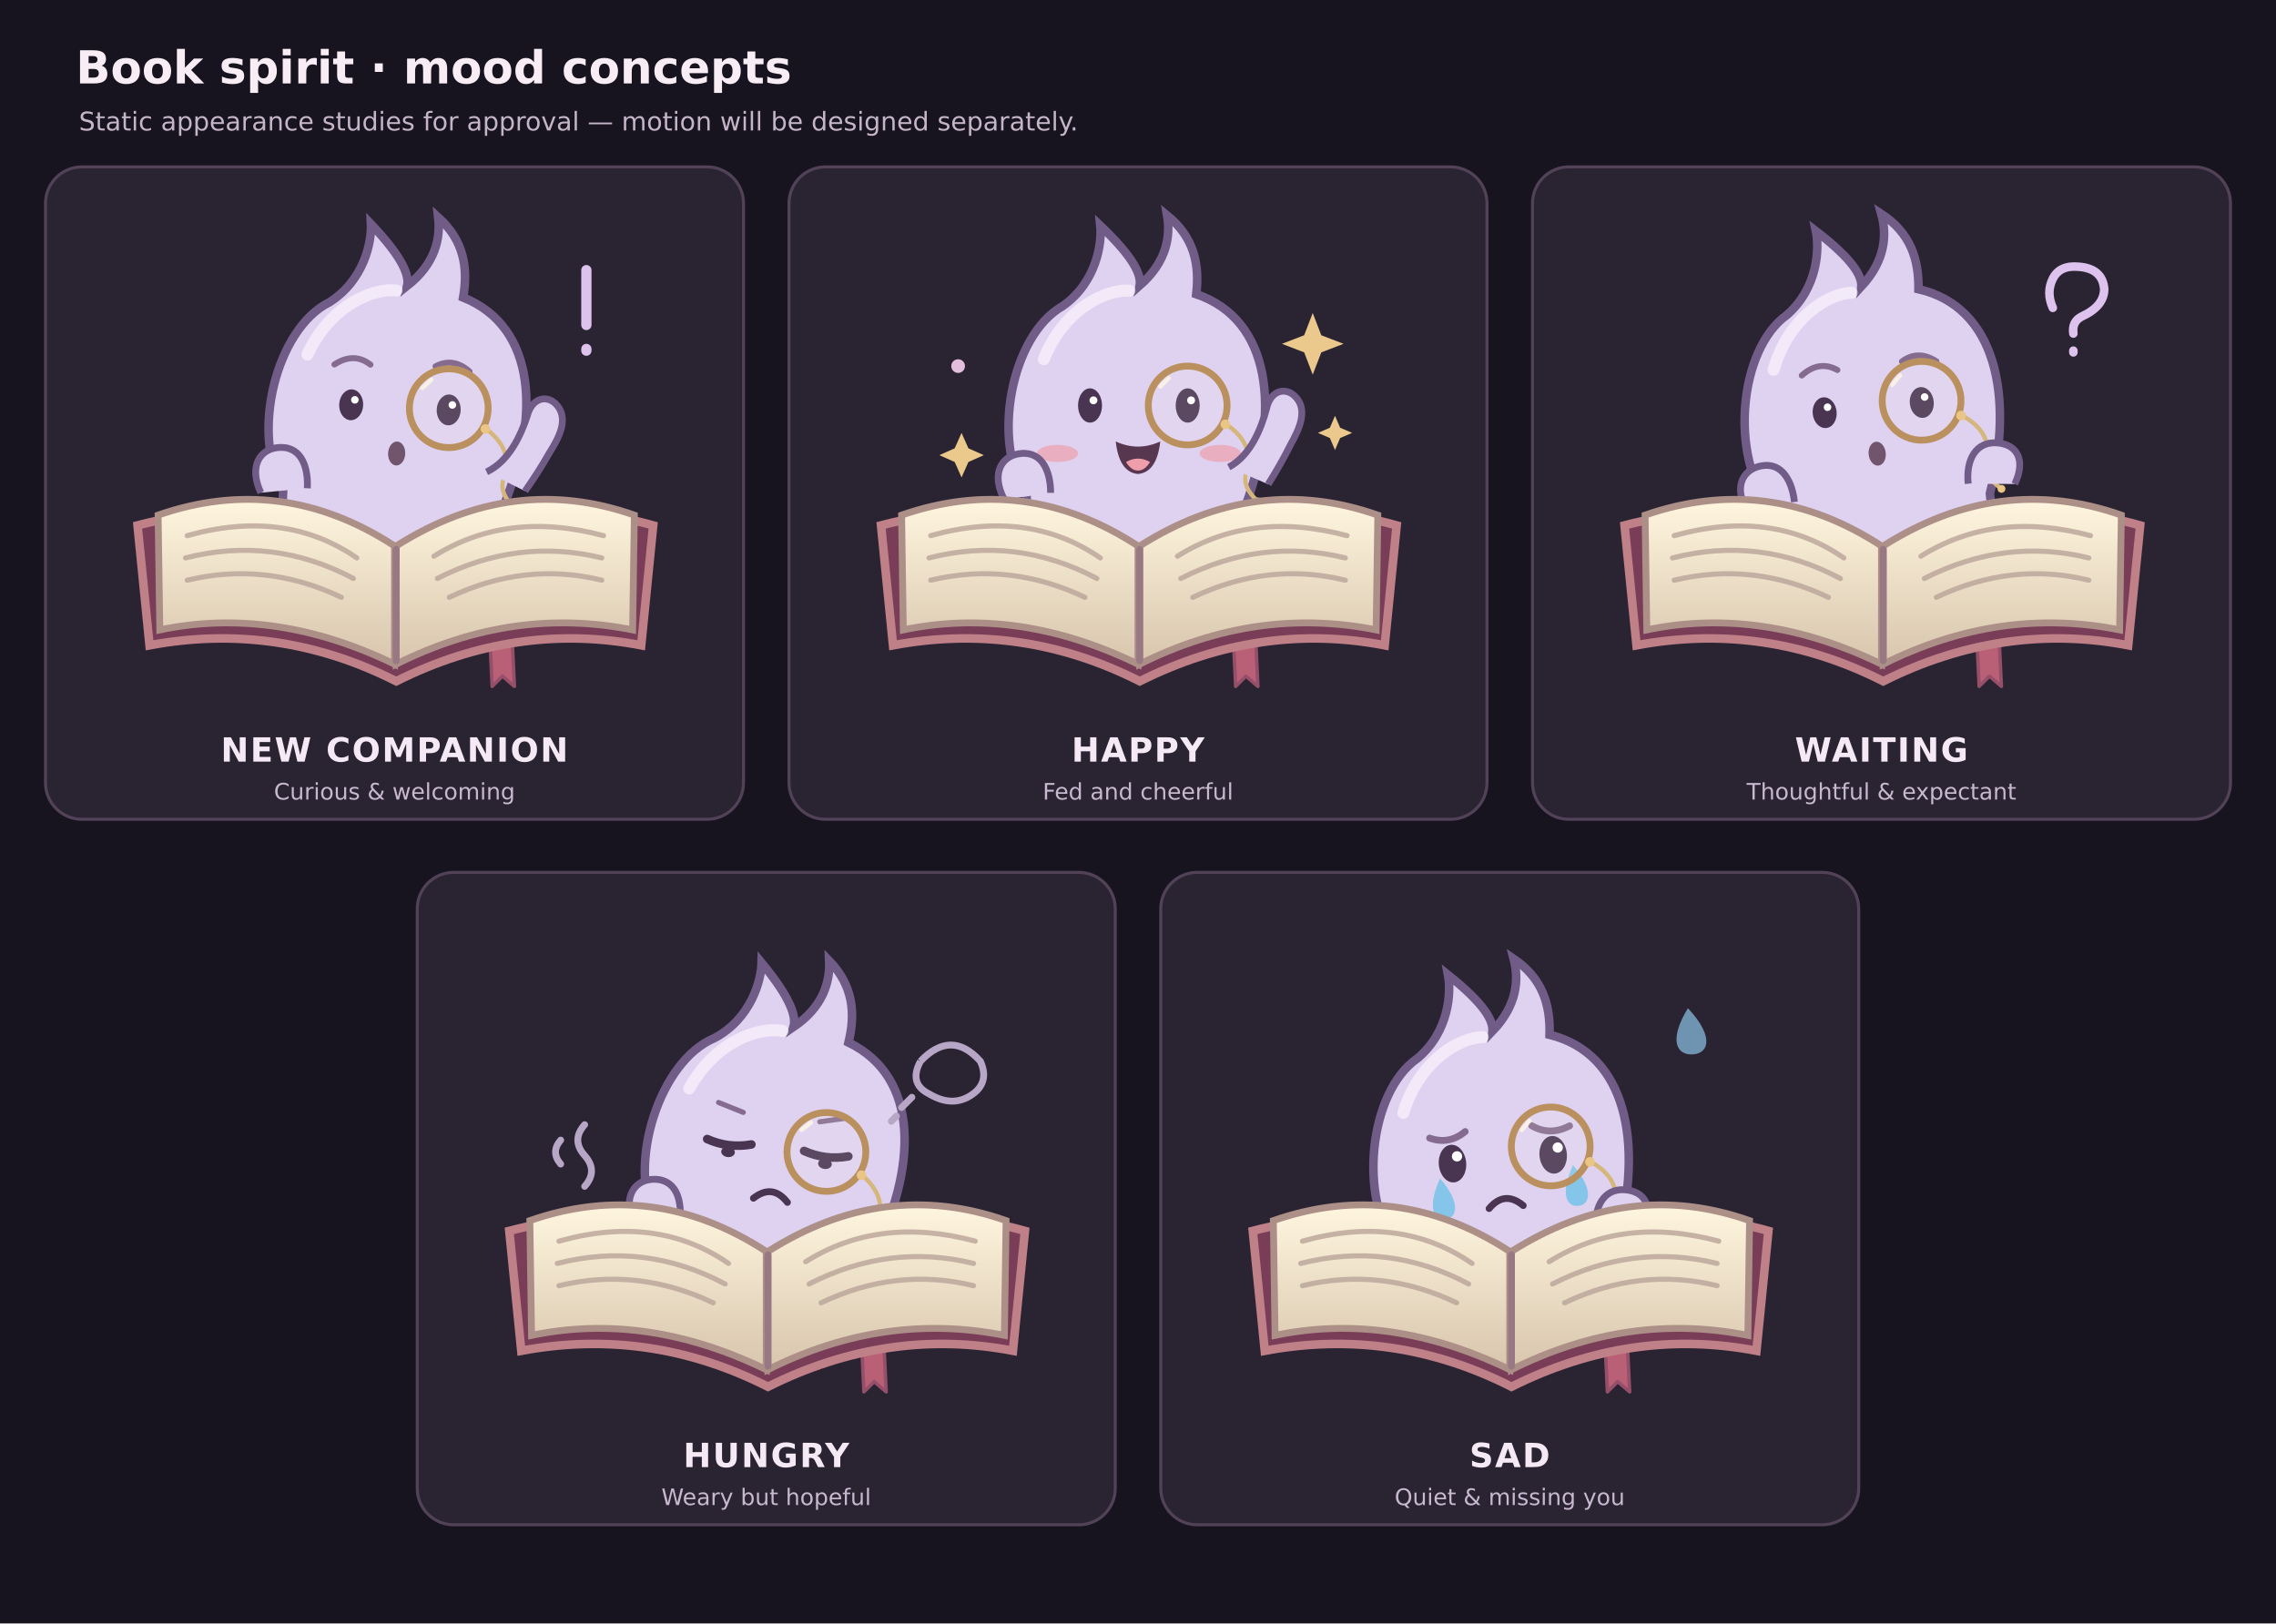
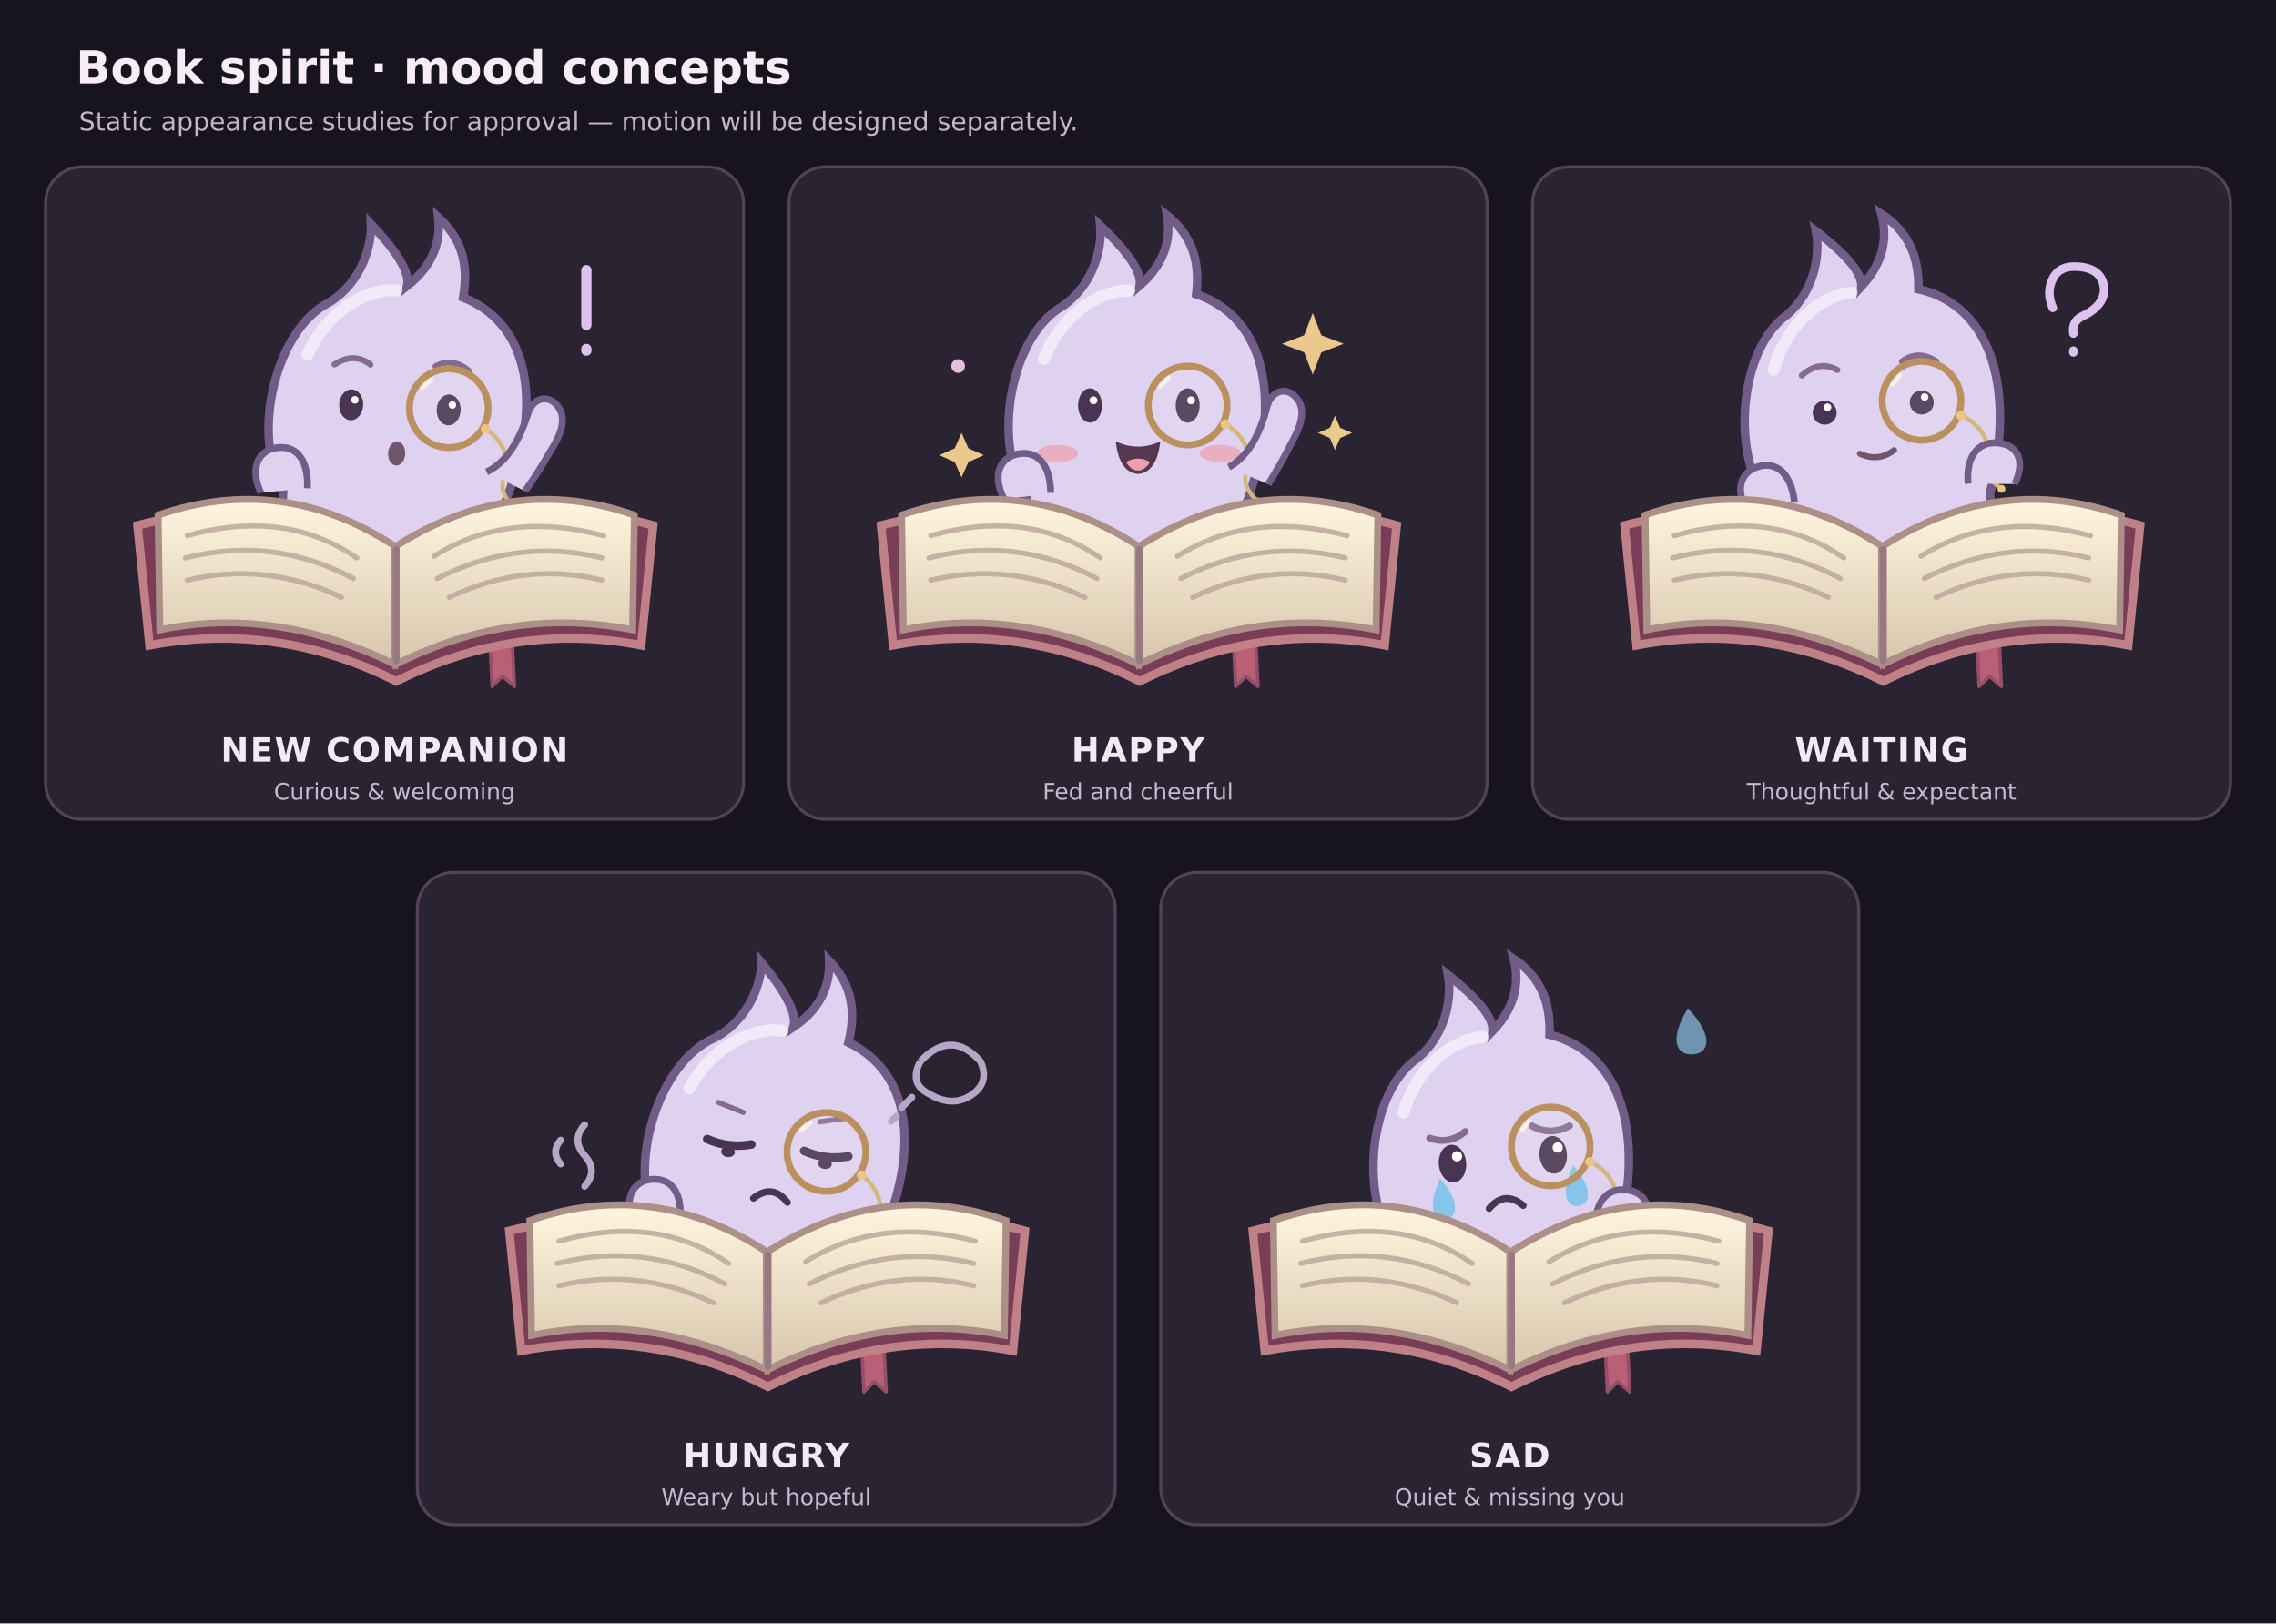
<svg xmlns="http://www.w3.org/2000/svg" width="1500" height="1070" viewBox="0 0 1500 1070">
  <defs>
    <linearGradient id="bg" x2="1" y2="1">
      <stop stop-color="#17111f" />
      <stop offset="1" stop-color="#0c0c13" />
    </linearGradient>
    <linearGradient id="card" x2="0" y2="1">
      <stop stop-color="#2a2234" />
      <stop offset="1" stop-color="#1b1926" />
    </linearGradient>
    <linearGradient id="paper" x2="0" y2="1">
      <stop stop-color="#fff6df" />
      <stop offset="1" stop-color="#d8c5ad" />
    </linearGradient>
    <radialGradient id="glow">
      <stop stop-color="#c5a0dc" stop-opacity=".24" />
      <stop offset="1" stop-color="#c5a0dc" stop-opacity="0" />
    </radialGradient>
    <style>text{font-family:DejaVu Sans,sans-serif}.title{font-size:38px;font-weight:700;fill:#f7edf4}.sub{font-size:19px;fill:#bcb0c3}.name{font-size:27px;font-weight:700;fill:#f8edf4}.caption{font-size:16px;fill:#c4b5c8}.kicker{font-size:14px;fill:#dfc8a4;letter-spacing:2px;font-weight:700}.line{fill:none;stroke-linecap:round;stroke-linejoin:round}</style>
    <clipPath id="behind-book">
      <rect x="0" y="0" width="504" height="320" />
    </clipPath>
  </defs>
  <rect width="1500" height="1070" fill="#17131f" />
  <text x="50" y="55" fill="#f8edf4" font-family="sans-serif" font-size="30" font-weight="700">Book spirit · mood concepts</text>
  <text x="52" y="86" fill="#c4b5c8" font-family="sans-serif" font-size="17">Static appearance studies for approval — motion will be designed separately.</text>
  <rect x="30" y="110" width="460" height="430" rx="24" fill="#292332" stroke="#514258" stroke-width="2" />
  <svg x="85" y="125" width="350" height="350" viewBox="97 92 310 310" overflow="visible">
    <g clip-path="url(#behind-book)">
      <g transform="rotate(3 252 270)">
        <path d="M187 271 C166 239 178 177 208 160 C228 146 231 123 230 113 C250 132 254 142 253 148 C269 134 271 119 269 107 C285 120 288 136 286 153 C330 168 335 221 315 276 L315 335 L187 335 Z" fill="#dfd2f1" stroke="#705c87" stroke-width="5" />
        <path d="M197 191 C209 161 234 150 247 151" class="line" stroke="#fff8ff" opacity=".6" stroke-width="7" />
        <ellipse cx="224" cy="219" rx="7" ry="9" fill="#493552" />
        <ellipse cx="281" cy="219" rx="7" ry="9" fill="#493552" />
        <circle cx="226" cy="216" r="2.2" fill="white" />
        <circle cx="283" cy="216" r="2.2" fill="white" />
        <ellipse cx="252" cy="246" rx="5" ry="7" fill="#70556d" />
        <path d="M213 196 Q224 188 234 195 M272 194 Q282 188 292 196" class="line" stroke="#856b8f" stroke-width="3.5" />
        <circle cx="281" cy="218" r="23" fill="#fff7ef" fill-opacity=".10" stroke="#b9905e" stroke-width="4" />
        <path d="M265 207 L270 202" class="line" stroke="#fff6e6" stroke-width="2.5" opacity=".8" />
        <path d="M302 228 Q321 240 315 258 Q313 266 322 274" class="line" stroke="#d5b77c" stroke-width="2.5" />
        <circle cx="303" cy="229" r="2.8" fill="#e9c686" />
        <circle cx="322" cy="274" r="2.3" fill="#e9c686" />
        <path d="M174 273 C166 258 172 247 184 246 C197 245 201 258 201 269 M305 254 C318 247 324 231 327 220 C329 210 337 207 343 212 C352 220 346 232 341 241 C337 249 333 256 328 264" fill="#dfd2f1" stroke="#705c87" stroke-width="4" />
      </g>
    </g>
    <path d="M307 340 L320 340 L322 382 L315 376 L309 382 Z" fill="#ba6076" stroke="#954f69" stroke-width="2" stroke-linejoin="round" />
    <path d="M102 288 Q182 267 253 305 Q325 266 403 288 L396 358 Q323 344 253 379 Q184 344 109 358 Z" fill="#793d58" stroke="#c08088" stroke-width="5" />
    <path d="M114 282 Q186 257 252 300 L252 369 Q182 335 115 349 Z" fill="url(#paper)" stroke="#ac8f87" stroke-width="4" />
    <path d="M253 300 Q321 257 392 282 L391 349 Q321 335 253 369 Z" fill="url(#paper)" stroke="#ac8f87" stroke-width="4" />
    <path d="M131 294 Q188 278 230 307 M130 307 Q181 294 228 319 M131 320 Q177 309 221 330 M275 306 Q318 279 374 294 M277 319 Q324 295 373 307 M284 330 Q328 309 373 320" class="line" stroke="#b9a499" stroke-width="3" opacity=".8" />
    <path d="M253 302 L253 367" class="line" stroke="#987983" stroke-width="4" />
    <path d="M364 139 L364 171 M364 185 L364 186" fill="none" stroke="#dcc2ec" stroke-width="6" stroke-linecap="round" />
  </svg>
  <text x="260" y="502" text-anchor="middle" fill="#f5e9f5" font-family="sans-serif" font-size="22" font-weight="700" letter-spacing="1">NEW COMPANION</text>
  <text x="260" y="527" text-anchor="middle" fill="#c7b9cf" font-family="sans-serif" font-size="15">Curious &amp; welcoming</text>
  <rect x="520" y="110" width="460" height="430" rx="24" fill="#292332" stroke="#514258" stroke-width="2" />
  <svg x="575" y="125" width="350" height="350" viewBox="97 92 310 310" overflow="visible">
    <g clip-path="url(#behind-book)">
      <g transform="">
        <path d="M187 271 C166 239 178 177 208 160 C228 146 231 123 230 113 C250 132 254 142 253 148 C269 134 271 119 269 107 C285 120 288 136 286 153 C330 168 335 221 315 276 L315 335 L187 335 Z" fill="#dfd2f1" stroke="#705c87" stroke-width="5" />
        <path d="M197 191 C209 161 234 150 247 151" class="line" stroke="#fff8ff" opacity=".6" stroke-width="7" />
        <ellipse cx="224" cy="218" rx="7" ry="10" fill="#493552" />
        <ellipse cx="281" cy="218" rx="7" ry="10" fill="#493552" />
        <circle cx="226" cy="215" r="2.3" fill="white" />
        <circle cx="283" cy="215" r="2.3" fill="white" />
        <ellipse cx="205" cy="246" rx="12" ry="5" fill="#ee9eaa" opacity=".7" />
        <ellipse cx="300" cy="246" rx="12" ry="5" fill="#ee9eaa" opacity=".7" />
        <path d="M239 239 Q252 245 265 239 Q263 257 252 258 Q241 257 239 239 Z" fill="#57364f" />
        <path d="M245 251 Q252 247 259 251 Q256 256 252 256 Q248 256 245 251 Z" fill="#ef9eaa" />
        <circle cx="281" cy="218" r="23" fill="#fff7ef" fill-opacity=".10" stroke="#b9905e" stroke-width="4" />
        <path d="M265 207 L270 202" class="line" stroke="#fff6e6" stroke-width="2.5" opacity=".8" />
        <path d="M302 228 Q321 240 315 258 Q313 266 322 274" class="line" stroke="#d5b77c" stroke-width="2.5" />
        <circle cx="303" cy="229" r="2.8" fill="#e9c686" />
        <circle cx="322" cy="274" r="2.3" fill="#e9c686" />
        <path d="M174 273 C166 258 172 247 184 246 C197 245 201 258 201 269 M305 254 C318 247 324 231 327 220 C329 210 337 207 343 212 C352 220 346 232 341 241 C337 249 333 256 328 264" fill="#dfd2f1" stroke="#705c87" stroke-width="4" />
      </g>
    </g>
    <path d="M307 340 L320 340 L322 382 L315 376 L309 382 Z" fill="#ba6076" stroke="#954f69" stroke-width="2" stroke-linejoin="round" />
    <path d="M102 288 Q182 267 253 305 Q325 266 403 288 L396 358 Q323 344 253 379 Q184 344 109 358 Z" fill="#793d58" stroke="#c08088" stroke-width="5" />
    <path d="M114 282 Q186 257 252 300 L252 369 Q182 335 115 349 Z" fill="url(#paper)" stroke="#ac8f87" stroke-width="4" />
    <path d="M253 300 Q321 257 392 282 L391 349 Q321 335 253 369 Z" fill="url(#paper)" stroke="#ac8f87" stroke-width="4" />
    <path d="M131 294 Q188 278 230 307 M130 307 Q181 294 228 319 M131 320 Q177 309 221 330 M275 306 Q318 279 374 294 M277 319 Q324 295 373 307 M284 330 Q328 309 373 320" class="line" stroke="#b9a499" stroke-width="3" opacity=".8" />
    <path d="M253 302 L253 367" class="line" stroke="#987983" stroke-width="4" />
    <path d="M354 164 l5 13 13 5 -13 5 -5 13 -5 -13 -13 -5 13 -5z" fill="#ebc88b" />
    <circle cx="147" cy="195" r="4" fill="#e4bfdd" />
    <path d="M149 234 l4 9 9 4 -9 4 -4 9 -4 -9 -9 -4 9 -4z M367 224 l3 7 7 3 -7 3 -3 7 -3 -7 -7 -3 7 -3z" fill="#ebc88b" />
  </svg>
  <text x="750" y="502" text-anchor="middle" fill="#f5e9f5" font-family="sans-serif" font-size="22" font-weight="700" letter-spacing="1">HAPPY</text>
  <text x="750" y="527" text-anchor="middle" fill="#c7b9cf" font-family="sans-serif" font-size="15">Fed and cheerful</text>
  <rect x="1010" y="110" width="460" height="430" rx="24" fill="#292332" stroke="#514258" stroke-width="2" />
  <svg x="1065" y="125" width="350" height="350" viewBox="97 92 310 310" overflow="visible">
    <g clip-path="url(#behind-book)">
      <g transform="rotate(-6 252 270)">
        <path d="M187 271 C166 239 178 177 208 160 C228 146 231 123 230 113 C250 132 254 142 253 148 C269 134 271 119 269 107 C285 120 288 136 286 153 C330 168 335 221 315 276 L315 335 L187 335 Z" fill="#dfd2f1" stroke="#705c87" stroke-width="5" />
        <path d="M197 191 C209 161 234 150 247 151" class="line" stroke="#fff8ff" opacity=".6" stroke-width="7" />
-         <ellipse cx="224" cy="219" rx="7" ry="9" fill="#493552" />
-         <ellipse cx="281" cy="219" rx="7" ry="9" fill="#493552" />
+         <ellipse cx="224" cy="219" rx="7" ry="7" fill="#493552" />
+         <ellipse cx="281" cy="219" rx="7" ry="7" fill="#493552" />
        <circle cx="226" cy="216" r="2.2" fill="white" />
        <circle cx="283" cy="216" r="2.2" fill="white" />
-         <ellipse cx="252" cy="246" rx="5" ry="7" fill="#70556d" />
+         <path d="M242 245 Q252 251 262 245" fill="none" stroke="#70556d" stroke-width="3.5" stroke-linecap="round" />
        <path d="M213 196 Q224 188 234 195 M272 194 Q282 188 292 196" class="line" stroke="#856b8f" stroke-width="3.5" />
        <circle cx="281" cy="218" r="23" fill="#fff7ef" fill-opacity=".10" stroke="#b9905e" stroke-width="4" />
        <path d="M265 207 L270 202" class="line" stroke="#fff6e6" stroke-width="2.5" opacity=".8" />
        <path d="M302 228 Q321 240 315 258 Q313 266 322 274" class="line" stroke="#d5b77c" stroke-width="2.5" />
        <circle cx="303" cy="229" r="2.8" fill="#e9c686" />
        <circle cx="322" cy="274" r="2.3" fill="#e9c686" />
        <path d="M174 273 C166 258 172 247 184 246 C197 245 201 258 201 269 M303 269 C303 255 310 245 322 247 C334 249 338 259 330 272" fill="#dfd2f1" stroke="#705c87" stroke-width="4" />
      </g>
    </g>
    <path d="M307 340 L320 340 L322 382 L315 376 L309 382 Z" fill="#ba6076" stroke="#954f69" stroke-width="2" stroke-linejoin="round" />
    <path d="M102 288 Q182 267 253 305 Q325 266 403 288 L396 358 Q323 344 253 379 Q184 344 109 358 Z" fill="#793d58" stroke="#c08088" stroke-width="5" />
    <path d="M114 282 Q186 257 252 300 L252 369 Q182 335 115 349 Z" fill="url(#paper)" stroke="#ac8f87" stroke-width="4" />
    <path d="M253 300 Q321 257 392 282 L391 349 Q321 335 253 369 Z" fill="url(#paper)" stroke="#ac8f87" stroke-width="4" />
    <path d="M131 294 Q188 278 230 307 M130 307 Q181 294 228 319 M131 320 Q177 309 221 330 M275 306 Q318 279 374 294 M277 319 Q324 295 373 307 M284 330 Q328 309 373 320" class="line" stroke="#b9a499" stroke-width="3" opacity=".8" />
    <path d="M253 302 L253 367" class="line" stroke="#987983" stroke-width="4" />
    <path d="M352 161 Q348 152 352 144 Q356 136 367 137 Q381 138 382 150 Q382 160 369 166 Q363 169 364 176 M364 186 L364 187" class="line" stroke="#dcc2ec" stroke-width="5" />
  </svg>
  <text x="1240" y="502" text-anchor="middle" fill="#f5e9f5" font-family="sans-serif" font-size="22" font-weight="700" letter-spacing="1">WAITING</text>
  <text x="1240" y="527" text-anchor="middle" fill="#c7b9cf" font-family="sans-serif" font-size="15">Thoughtful &amp; expectant</text>
  <rect x="275" y="575" width="460" height="430" rx="24" fill="#292332" stroke="#514258" stroke-width="2" />
  <svg x="330" y="590" width="350" height="350" viewBox="97 92 310 310" overflow="visible">
    <g clip-path="url(#behind-book)">
      <g transform="translate(0 20) rotate(7 252 270)">
        <path d="M187 271 C166 239 178 177 208 160 C228 146 231 123 230 113 C250 132 254 142 253 148 C269 134 271 119 269 107 C285 120 288 136 286 153 C330 168 335 221 315 276 L315 335 L187 335 Z" fill="#dfd2f1" stroke="#705c87" stroke-width="5" />
        <path d="M197 191 C209 161 234 150 247 151" class="line" stroke="#fff8ff" opacity=".6" stroke-width="7" />
        <path d="M211 219 Q224 223 237 219 M268 219 Q281 223 294 219" class="line" stroke="#493552" stroke-width="5" />
        <ellipse cx="224" cy="225" rx="4" ry="3" fill="#493552" />
        <ellipse cx="281" cy="225" rx="4" ry="3" fill="#493552" />
        <path d="M242 250 Q252 240 262 250" class="line" stroke="#493552" stroke-width="4" />
        <path d="M215 197 L230 201 M275 201 L290 197" class="line" stroke="#856b8f" stroke-width="3" />
        <circle cx="281" cy="218" r="23" fill="#fff7ef" fill-opacity=".10" stroke="#b9905e" stroke-width="4" />
        <path d="M265 207 L270 202" class="line" stroke="#fff6e6" stroke-width="2.5" opacity=".8" />
        <path d="M302 228 Q321 240 315 258 Q313 266 322 274" class="line" stroke="#d5b77c" stroke-width="2.5" />
        <circle cx="303" cy="229" r="2.8" fill="#e9c686" />
        <circle cx="322" cy="274" r="2.3" fill="#e9c686" />
        <path d="M174 273 C166 258 172 247 184 246 C197 245 201 258 201 269 M303 269 C303 255 310 245 322 247 C334 249 338 259 330 272" fill="#dfd2f1" stroke="#705c87" stroke-width="4" />
      </g>
    </g>
    <path d="M307 340 L320 340 L322 382 L315 376 L309 382 Z" fill="#ba6076" stroke="#954f69" stroke-width="2" stroke-linejoin="round" />
    <path d="M102 288 Q182 267 253 305 Q325 266 403 288 L396 358 Q323 344 253 379 Q184 344 109 358 Z" fill="#793d58" stroke="#c08088" stroke-width="5" />
    <path d="M114 282 Q186 257 252 300 L252 369 Q182 335 115 349 Z" fill="url(#paper)" stroke="#ac8f87" stroke-width="4" />
    <path d="M253 300 Q321 257 392 282 L391 349 Q321 335 253 369 Z" fill="url(#paper)" stroke="#ac8f87" stroke-width="4" />
    <path d="M131 294 Q188 278 230 307 M130 307 Q181 294 228 319 M131 320 Q177 309 221 330 M275 306 Q318 279 374 294 M277 319 Q324 295 373 307 M284 330 Q328 309 373 320" class="line" stroke="#b9a499" stroke-width="3" opacity=".8" />
    <path d="M253 302 L253 367" class="line" stroke="#987983" stroke-width="4" />
    <path d="M342 189 Q360 170 377 189 Q382 200 374 207 Q362 217 347 208 Q335 202 342 189" fill="none" stroke="#b7a6c5" stroke-width="4" />
    <path d="M337 210 L331 216 M328 221 L325 224 M146 226 q-8 9 0 18 q8 9 0 18 M132 235 q-6 7 0 14" class="line" stroke="#b7a6c5" stroke-width="4" />
  </svg>
  <text x="505" y="967" text-anchor="middle" fill="#f5e9f5" font-family="sans-serif" font-size="22" font-weight="700" letter-spacing="1">HUNGRY</text>
  <text x="505" y="992" text-anchor="middle" fill="#c7b9cf" font-family="sans-serif" font-size="15">Weary but hopeful</text>
  <rect x="765" y="575" width="460" height="430" rx="24" fill="#292332" stroke="#514258" stroke-width="2" />
  <svg x="820" y="590" width="350" height="350" viewBox="97 92 310 310" overflow="visible">
    <g clip-path="url(#behind-book)">
      <g transform="translate(0 23) rotate(-5 252 275)">
        <path d="M187 271 C166 239 178 177 208 160 C228 146 231 123 230 113 C250 132 254 142 253 148 C269 134 271 119 269 107 C285 120 288 136 286 153 C330 168 335 221 315 276 L315 335 L187 335 Z" fill="#dfd2f1" stroke="#705c87" stroke-width="5" />
        <path d="M197 191 C209 161 234 150 247 151" class="line" stroke="#fff8ff" opacity=".6" stroke-width="7" />
        <path d="M211 207 Q222 212 232 205 M271 205 Q281 212 293 207" class="line" stroke="#856b8f" stroke-width="4" />
        <ellipse cx="223" cy="223" rx="8" ry="11" fill="#493552" />
        <ellipse cx="282" cy="223" rx="8" ry="11" fill="#493552" />
        <circle cx="226" cy="219" r="3" fill="white" />
        <circle cx="285" cy="219" r="3" fill="white" />
        <path d="M215 231 C206 247 209 255 216 255 C223 255 226 246 215 231 Z M293 230 C284 246 287 254 294 254 C301 254 304 245 293 230 Z" fill="#84c5e9" />
        <path d="M242 251 Q252 241 262 251" class="line" stroke="#493552" stroke-width="4" />
        <circle cx="281" cy="218" r="23" fill="#fff7ef" fill-opacity=".10" stroke="#b9905e" stroke-width="4" />
        <path d="M265 207 L270 202" class="line" stroke="#fff6e6" stroke-width="2.5" opacity=".8" />
        <path d="M302 228 Q321 240 315 258 Q313 266 322 274" class="line" stroke="#d5b77c" stroke-width="2.5" />
        <circle cx="303" cy="229" r="2.8" fill="#e9c686" />
        <circle cx="322" cy="274" r="2.3" fill="#e9c686" />
        <path d="M174 273 C166 258 172 247 184 246 C197 245 201 258 201 269 M303 269 C303 255 310 245 322 247 C334 249 338 259 330 272" fill="#dfd2f1" stroke="#705c87" stroke-width="4" />
      </g>
    </g>
    <path d="M307 340 L320 340 L322 382 L315 376 L309 382 Z" fill="#ba6076" stroke="#954f69" stroke-width="2" stroke-linejoin="round" />
    <path d="M102 288 Q182 267 253 305 Q325 266 403 288 L396 358 Q323 344 253 379 Q184 344 109 358 Z" fill="#793d58" stroke="#c08088" stroke-width="5" />
    <path d="M114 282 Q186 257 252 300 L252 369 Q182 335 115 349 Z" fill="url(#paper)" stroke="#ac8f87" stroke-width="4" />
    <path d="M253 300 Q321 257 392 282 L391 349 Q321 335 253 369 Z" fill="url(#paper)" stroke="#ac8f87" stroke-width="4" />
    <path d="M131 294 Q188 278 230 307 M130 307 Q181 294 228 319 M131 320 Q177 309 221 330 M275 306 Q318 279 374 294 M277 319 Q324 295 373 307 M284 330 Q328 309 373 320" class="line" stroke="#b9a499" stroke-width="3" opacity=".8" />
    <path d="M253 302 L253 367" class="line" stroke="#987983" stroke-width="4" />
    <path d="M356 158 C345 176 349 185 358 185 C368 185 372 175 356 158 Z" fill="#85b9db" opacity=".75" />
  </svg>
  <text x="995" y="967" text-anchor="middle" fill="#f5e9f5" font-family="sans-serif" font-size="22" font-weight="700" letter-spacing="1">SAD</text>
  <text x="995" y="992" text-anchor="middle" fill="#c7b9cf" font-family="sans-serif" font-size="15">Quiet &amp; missing you</text>
</svg>
